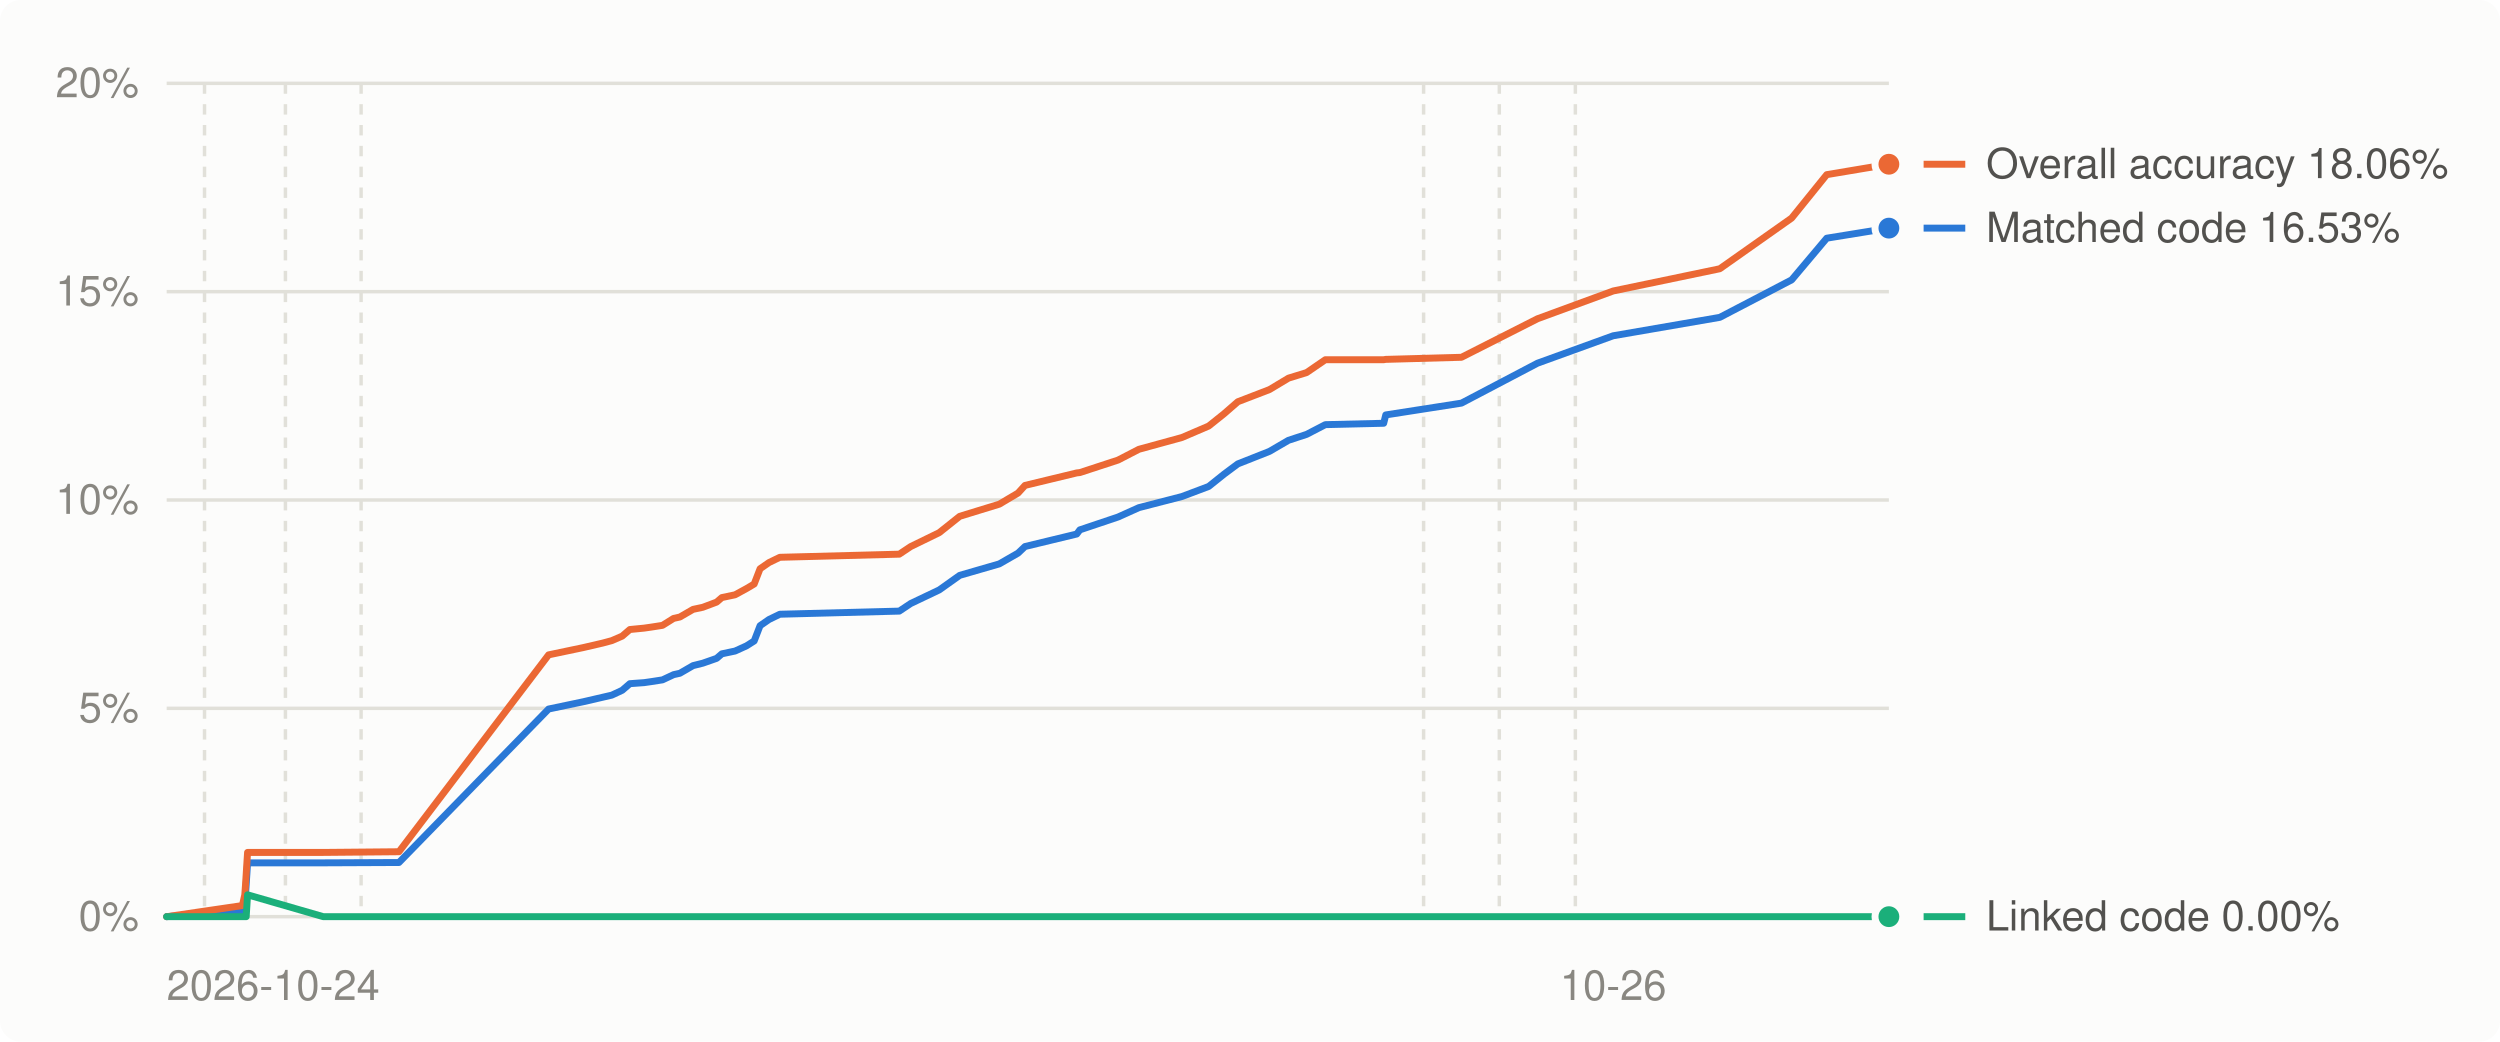
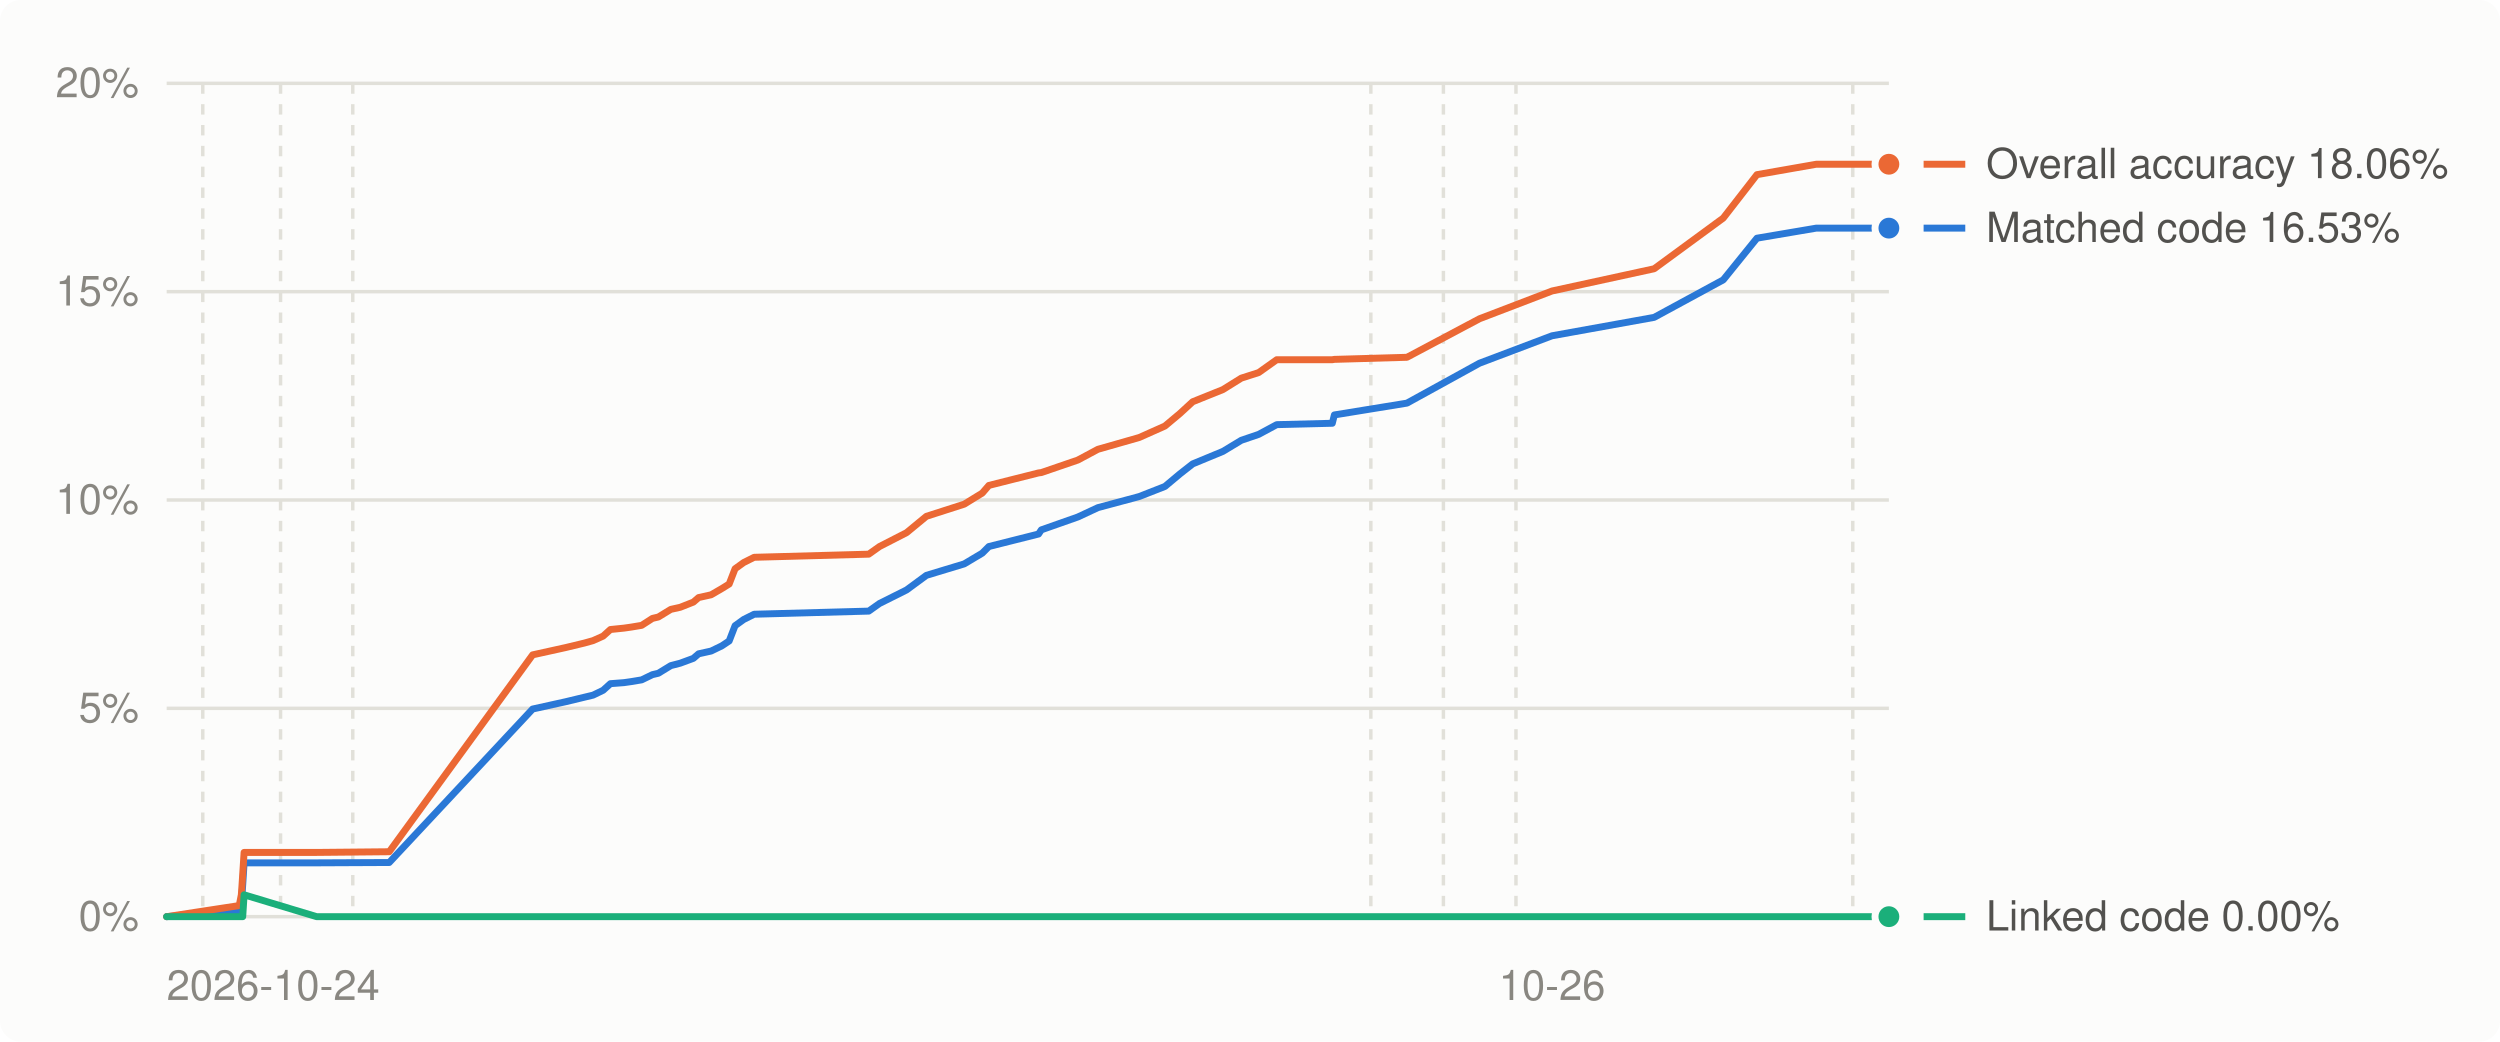
<svg xmlns="http://www.w3.org/2000/svg" viewBox="0 0 720 300" width="720" height="300" role="img" aria-label="Decompilation progress over time (USA)">
  <style>
.bg{fill:#fcfcfb}.grid{stroke:#e1e0d9}.muted{fill:#898781}.lbl{fill:#52514e}.ln0{stroke:#2a78d6}.dot0{fill:#2a78d6;stroke:#fcfcfb}.ln1{stroke:#eb6834}.dot1{fill:#eb6834;stroke:#fcfcfb}.ln2{stroke:#1baf7a}.dot2{fill:#1baf7a;stroke:#fcfcfb}
@media (prefers-color-scheme: dark){.bg{fill:#1a1a19}.grid{stroke:#2c2c2a}.muted{fill:#898781}.lbl{fill:#c3c2b7}.ln0{stroke:#3987e5}.dot0{fill:#3987e5;stroke:#1a1a19}.ln1{stroke:#d95926}.dot1{fill:#d95926;stroke:#1a1a19}.ln2{stroke:#199e70}.dot2{fill:#199e70;stroke:#1a1a19}}
text{font:12px -apple-system,BlinkMacSystemFont,'Segoe UI',Helvetica,Arial,sans-serif}
</style>
  <rect class="bg" width="720" height="300" rx="6" />
  <line x1="48" x2="544" y1="264.0" y2="264.0" class="grid" stroke-width="1" />
  <text x="40" y="268.0" class="muted" text-anchor="end">0%</text>
  <line x1="48" x2="544" y1="204.0" y2="204.0" class="grid" stroke-width="1" />
  <text x="40" y="208.0" class="muted" text-anchor="end">5%</text>
  <line x1="48" x2="544" y1="144.0" y2="144.0" class="grid" stroke-width="1" />
  <text x="40" y="148.0" class="muted" text-anchor="end">10%</text>
  <line x1="48" x2="544" y1="84.0" y2="84.0" class="grid" stroke-width="1" />
  <text x="40" y="88.0" class="muted" text-anchor="end">15%</text>
  <line x1="48" x2="544" y1="24.0" y2="24.0" class="grid" stroke-width="1" />
  <text x="40" y="28.0" class="muted" text-anchor="end">20%</text>
-   <line x1="58.9" x2="58.9" y1="24" y2="264" class="grid" stroke-width="1" stroke-dasharray="3 3" />
-   <line x1="82.2" x2="82.2" y1="24" y2="264" class="grid" stroke-width="1" stroke-dasharray="3 3" />
-   <line x1="104.0" x2="104.0" y1="24" y2="264" class="grid" stroke-width="1" stroke-dasharray="3 3" />
-   <line x1="410.0" x2="410.0" y1="24" y2="264" class="grid" stroke-width="1" stroke-dasharray="3 3" />
-   <line x1="431.8" x2="431.8" y1="24" y2="264" class="grid" stroke-width="1" stroke-dasharray="3 3" />
-   <line x1="453.7" x2="453.7" y1="24" y2="264" class="grid" stroke-width="1" stroke-dasharray="3 3" />
+   <line x1="58.4" x2="58.4" y1="24" y2="264" class="grid" stroke-width="1" stroke-dasharray="3 3" />
+   <line x1="80.8" x2="80.8" y1="24" y2="264" class="grid" stroke-width="1" stroke-dasharray="3 3" />
+   <line x1="101.6" x2="101.6" y1="24" y2="264" class="grid" stroke-width="1" stroke-dasharray="3 3" />
+   <line x1="394.8" x2="394.8" y1="24" y2="264" class="grid" stroke-width="1" stroke-dasharray="3 3" />
+   <line x1="415.7" x2="415.7" y1="24" y2="264" class="grid" stroke-width="1" stroke-dasharray="3 3" />
+   <line x1="436.6" x2="436.6" y1="24" y2="264" class="grid" stroke-width="1" stroke-dasharray="3 3" />
+   <line x1="533.6" x2="533.6" y1="24" y2="264" class="grid" stroke-width="1" stroke-dasharray="3 3" />
  <text class="muted" x="48.0" y="288" text-anchor="start">2026-10-24</text>
-   <text class="muted" x="464.6" y="288" text-anchor="middle">10-26</text>
-   <polyline points="48.0,264.0 69.8,262.3 70.5,259.6 70.7,257.7 70.9,254.8 71.1,251.7 71.3,248.5 93.1,248.5 114.9,248.4 158.0,204.2 168.0,202.1 173.6,200.8 176.2,200.2 179.2,198.8 181.4,196.9 185.5,196.6 187.6,196.3 190.8,195.8 194.0,194.3 195.8,193.9 197.7,192.8 199.6,191.7 202.4,191.0 206.4,189.6 207.9,188.3 211.7,187.5 215.0,186.0 217.2,184.6 218.9,180.2 221.5,178.4 224.6,176.9 259.0,176.0 262.3,173.8 270.5,169.9 276.4,165.7 287.8,162.4 293.2,159.3 295.2,157.4 310.1,153.8 311.0,152.6 322.0,148.9 328.0,146.2 340.4,143.0 348.1,140.1 352.6,136.5 356.5,133.6 365.6,130.0 371.1,126.8 376.3,125.1 381.7,122.3 398.5,121.9 399.1,119.5 420.9,116.1 442.8,104.6 464.6,96.7 495.3,91.4 516.0,80.6 526.1,68.6 544.0,65.7" fill="none" class="ln0" stroke-width="2" stroke-linejoin="round" stroke-linecap="round" />
-   <polyline points="48.0,264.0 69.8,260.8 70.5,257.7 70.7,254.9 70.9,251.8 71.1,248.6 71.3,245.5 93.1,245.5 114.9,245.3 158.0,188.6 168.0,186.5 173.6,185.2 176.2,184.5 179.2,183.2 181.4,181.3 185.5,180.9 187.6,180.6 190.8,180.1 194.0,178.1 195.8,177.7 197.7,176.6 199.6,175.5 202.4,174.9 206.4,173.4 207.9,172.1 211.7,171.3 215.0,169.5 217.2,168.2 218.9,163.8 221.5,162.0 224.6,160.5 259.0,159.6 262.3,157.4 270.5,153.4 276.4,148.7 287.8,145.2 293.2,142.0 295.2,139.8 310.1,136.2 311.0,136.1 322.0,132.5 328.0,129.4 340.4,126.0 348.1,122.7 352.6,119.1 356.5,115.7 365.6,112.2 371.1,108.9 376.3,107.3 381.7,103.6 398.5,103.6 399.1,103.5 420.9,102.9 442.8,91.8 464.6,83.8 495.3,77.4 516.0,62.8 526.1,50.3 544.0,47.3" fill="none" class="ln1" stroke-width="2" stroke-linejoin="round" stroke-linecap="round" />
-   <polyline points="48.0,264.0 69.8,264.0 70.5,264.0 70.7,264.0 70.9,264.0 71.1,260.9 71.3,257.7 93.1,264.0 114.9,264.0 158.0,264.0 168.0,264.0 173.6,264.0 176.2,264.0 179.2,264.0 181.4,264.0 185.5,264.0 187.6,264.0 190.8,264.0 194.0,264.0 195.8,264.0 197.7,264.0 199.6,264.0 202.4,264.0 206.4,264.0 207.9,264.0 211.7,264.0 215.0,264.0 217.2,264.0 218.9,264.0 221.5,264.0 224.6,264.0 259.0,264.0 262.3,264.0 270.5,264.0 276.4,264.0 287.8,264.0 293.2,264.0 295.2,264.0 310.1,264.0 311.0,264.0 322.0,264.0 328.0,264.0 340.4,264.0 348.1,264.0 352.6,264.0 356.5,264.0 365.6,264.0 371.1,264.0 376.3,264.0 381.7,264.0 398.5,264.0 399.1,264.0 420.9,264.0 442.8,264.0 464.6,264.0 495.3,264.0 516.0,264.0 526.1,264.0 544.0,264.0" fill="none" class="ln2" stroke-width="2" stroke-linejoin="round" stroke-linecap="round" />
+   <text class="muted" x="447.0" y="288" text-anchor="middle">10-26</text>
+   <polyline points="48.0,264.0 68.9,262.3 69.5,259.6 69.7,257.7 69.9,254.8 70.1,251.7 70.3,248.5 91.2,248.5 112.1,248.4 153.4,204.2 162.9,202.1 168.3,200.8 170.8,200.2 173.7,198.8 175.8,196.9 179.7,196.6 181.8,196.3 184.8,195.8 187.9,194.3 189.6,193.9 191.4,192.8 193.2,191.7 195.9,191.0 199.7,189.6 201.2,188.3 204.8,187.5 207.9,186.0 210.0,184.6 211.7,180.2 214.2,178.4 217.2,176.9 250.2,176.0 253.3,173.8 261.1,169.9 266.8,165.7 277.7,162.4 282.9,159.3 284.8,157.4 299.1,153.8 299.9,152.6 310.4,148.9 316.2,146.2 328.1,143.0 335.5,140.1 339.8,136.5 343.5,133.6 352.2,130.0 357.5,126.8 362.5,125.1 367.7,122.3 383.7,121.9 384.3,119.5 405.2,116.1 426.1,104.6 447.0,96.7 476.4,91.4 496.3,80.6 506.0,68.6 523.1,65.7 544.0,65.7" fill="none" class="ln0" stroke-width="2" stroke-linejoin="round" stroke-linecap="round" />
+   <polyline points="48.0,264.0 68.9,260.8 69.5,257.7 69.7,254.9 69.9,251.8 70.1,248.6 70.3,245.5 91.2,245.5 112.1,245.3 153.4,188.6 162.9,186.5 168.3,185.2 170.8,184.5 173.7,183.2 175.8,181.3 179.7,180.9 181.8,180.6 184.8,180.1 187.9,178.1 189.6,177.7 191.4,176.6 193.2,175.5 195.9,174.9 199.7,173.4 201.2,172.1 204.8,171.3 207.9,169.5 210.0,168.2 211.7,163.8 214.2,162.0 217.2,160.5 250.2,159.6 253.3,157.4 261.1,153.4 266.8,148.7 277.7,145.2 282.9,142.0 284.8,139.8 299.1,136.2 299.9,136.1 310.4,132.5 316.2,129.4 328.1,126.0 335.5,122.7 339.8,119.1 343.5,115.7 352.2,112.2 357.5,108.9 362.5,107.3 367.7,103.6 383.7,103.6 384.3,103.5 405.2,102.9 426.1,91.8 447.0,83.8 476.4,77.4 496.3,62.8 506.0,50.3 523.1,47.3 544.0,47.3" fill="none" class="ln1" stroke-width="2" stroke-linejoin="round" stroke-linecap="round" />
+   <polyline points="48.0,264.0 68.9,264.0 69.5,264.0 69.7,264.0 69.9,264.0 70.1,260.9 70.3,257.7 91.2,264.0 112.1,264.0 153.4,264.0 162.9,264.0 168.3,264.0 170.8,264.0 173.7,264.0 175.8,264.0 179.7,264.0 181.8,264.0 184.8,264.0 187.9,264.0 189.6,264.0 191.4,264.0 193.2,264.0 195.9,264.0 199.7,264.0 201.2,264.0 204.8,264.0 207.9,264.0 210.0,264.0 211.7,264.0 214.2,264.0 217.2,264.0 250.2,264.0 253.3,264.0 261.1,264.0 266.8,264.0 277.7,264.0 282.9,264.0 284.8,264.0 299.1,264.0 299.9,264.0 310.4,264.0 316.2,264.0 328.1,264.0 335.5,264.0 339.8,264.0 343.5,264.0 352.2,264.0 357.5,264.0 362.5,264.0 367.7,264.0 383.7,264.0 384.3,264.0 405.2,264.0 426.1,264.0 447.0,264.0 476.4,264.0 496.3,264.0 506.0,264.0 523.1,264.0 544.0,264.0" fill="none" class="ln2" stroke-width="2" stroke-linejoin="round" stroke-linecap="round" />
  <circle cx="544.0" cy="65.7" r="4" class="dot0" stroke-width="2" />
  <circle cx="544.0" cy="47.3" r="4" class="dot1" stroke-width="2" />
  <circle cx="544.0" cy="264.0" r="4" class="dot2" stroke-width="2" />
  <line x1="554" x2="566" y1="264.0" y2="264.0" class="ln2" stroke-width="2" />
  <text class="lbl" x="572" y="268.0">Linked code 0.00%</text>
  <line x1="554" x2="566" y1="65.7" y2="65.7" class="ln0" stroke-width="2" />
  <text class="lbl" x="572" y="69.7">Matched code 16.53%</text>
  <line x1="554" x2="566" y1="47.3" y2="47.3" class="ln1" stroke-width="2" />
  <text class="lbl" x="572" y="51.3">Overall accuracy 18.06%</text>
</svg>
